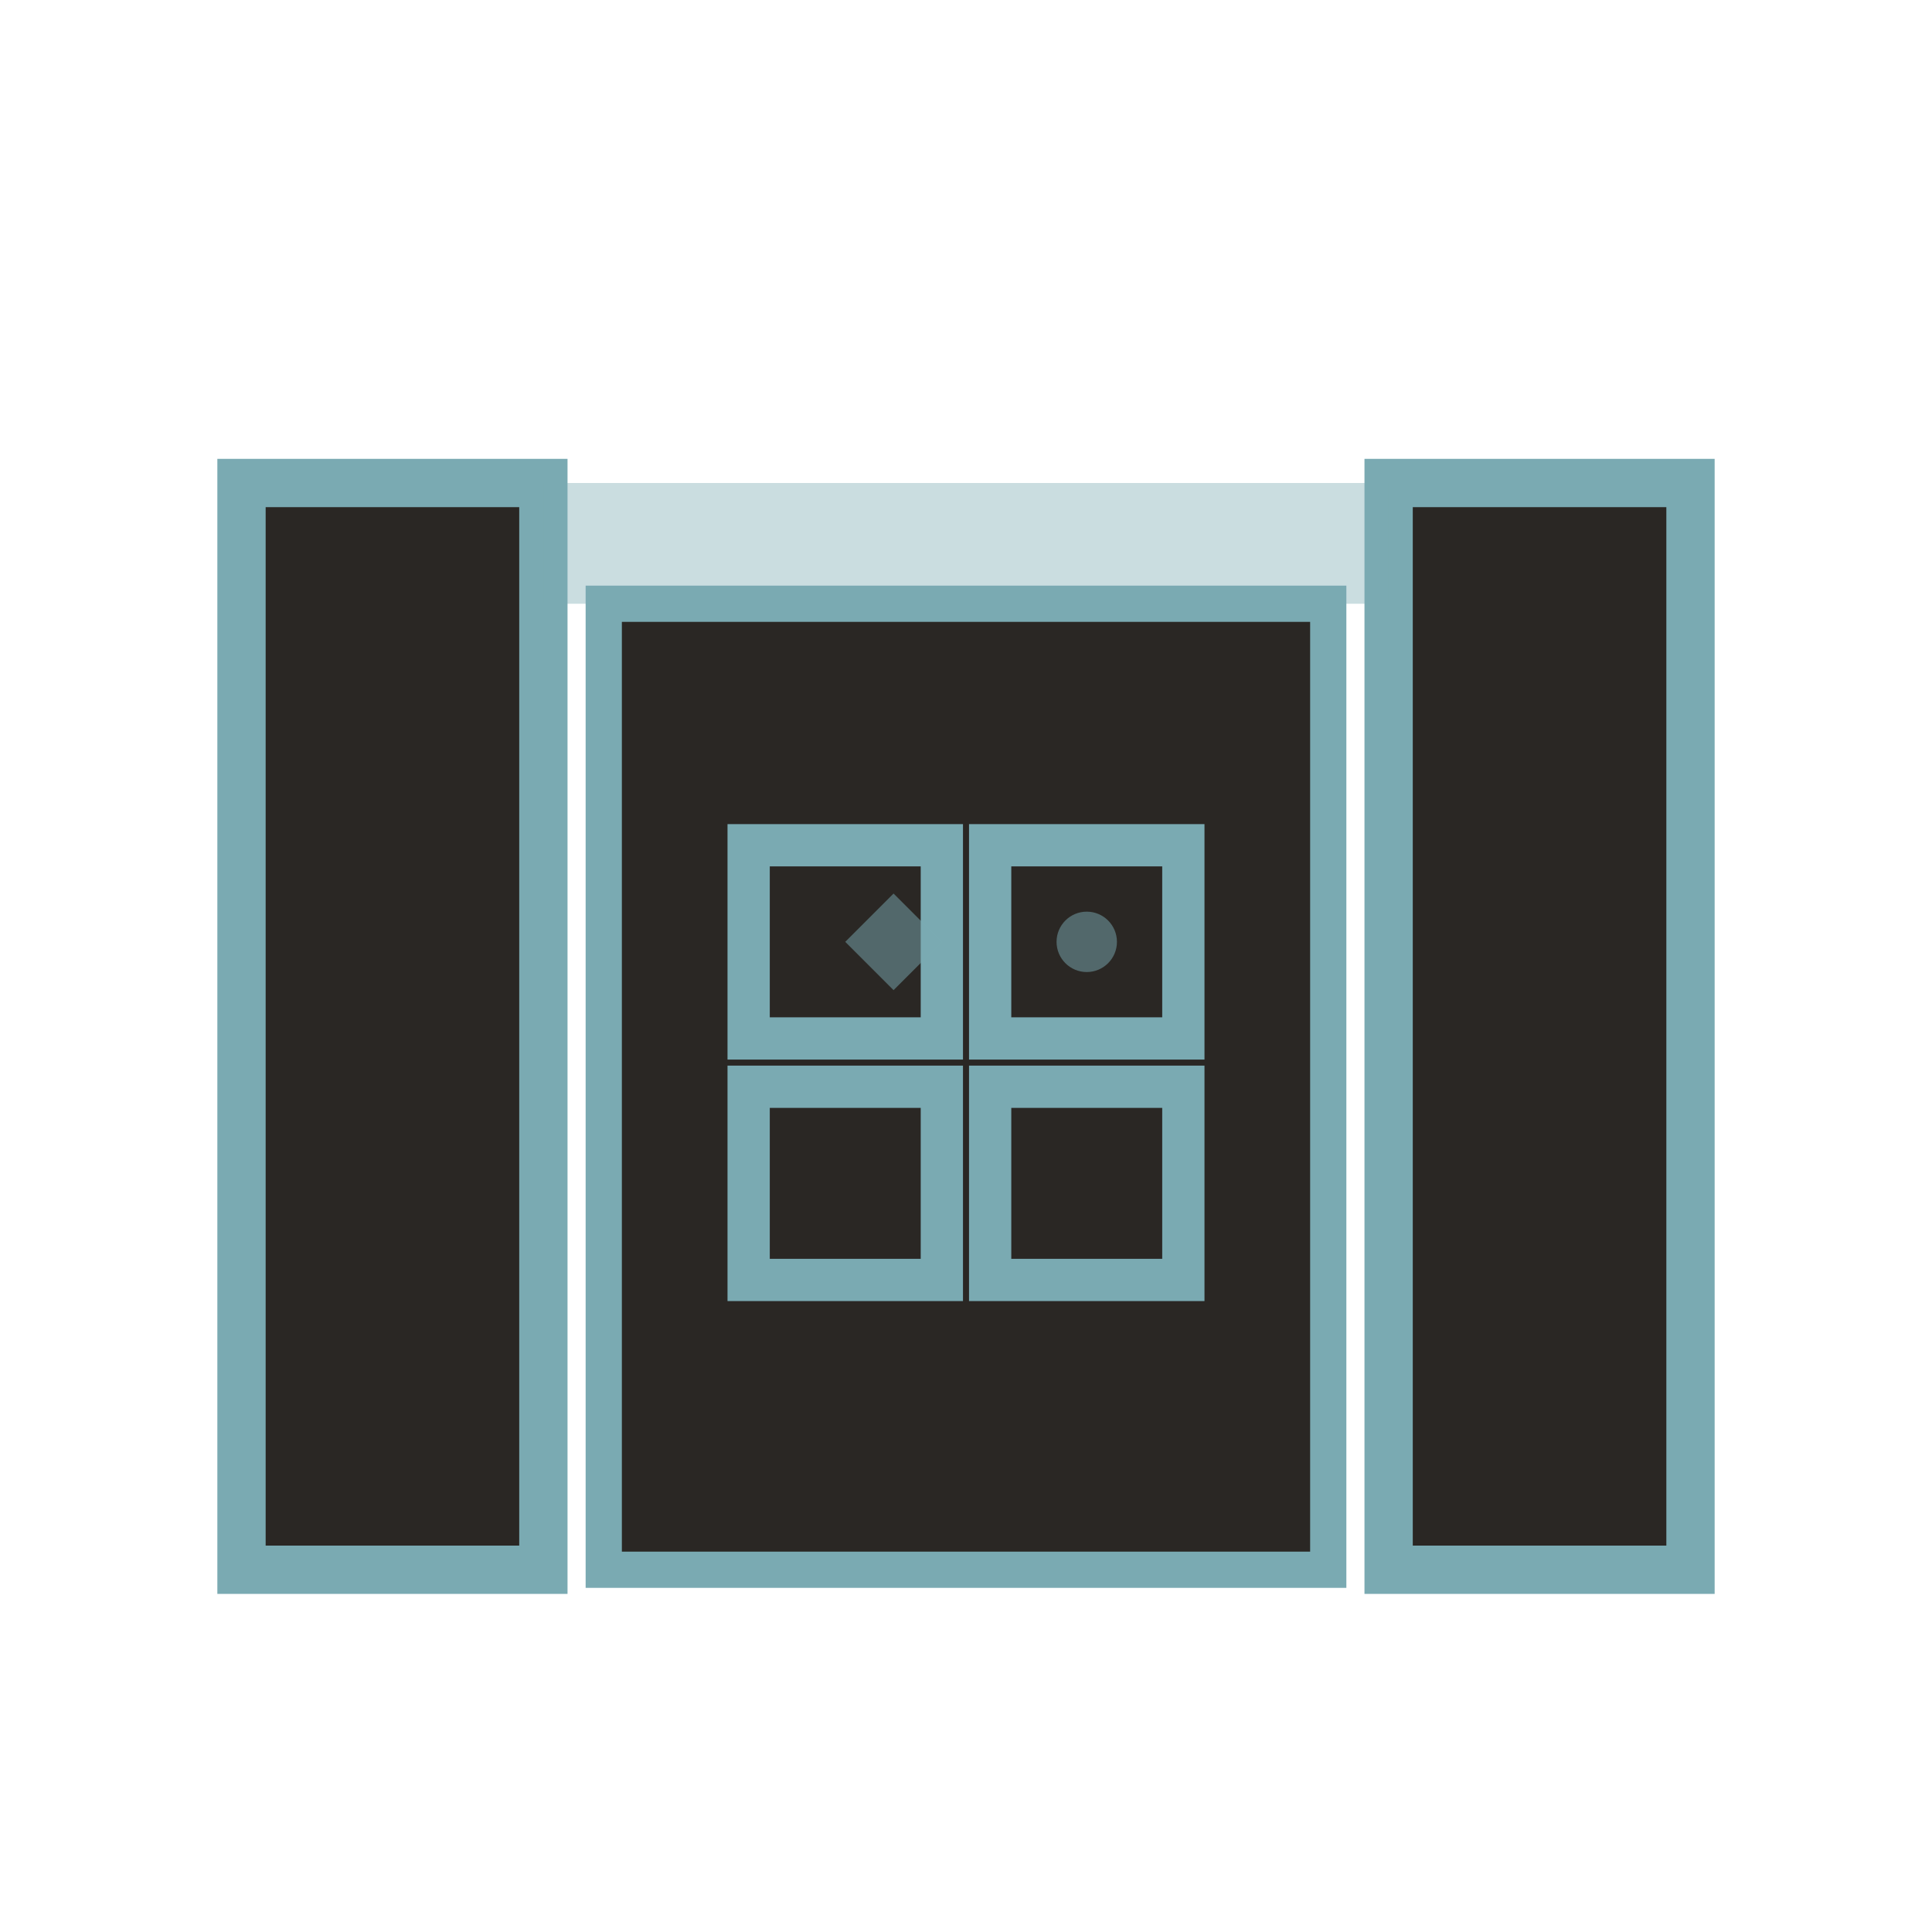
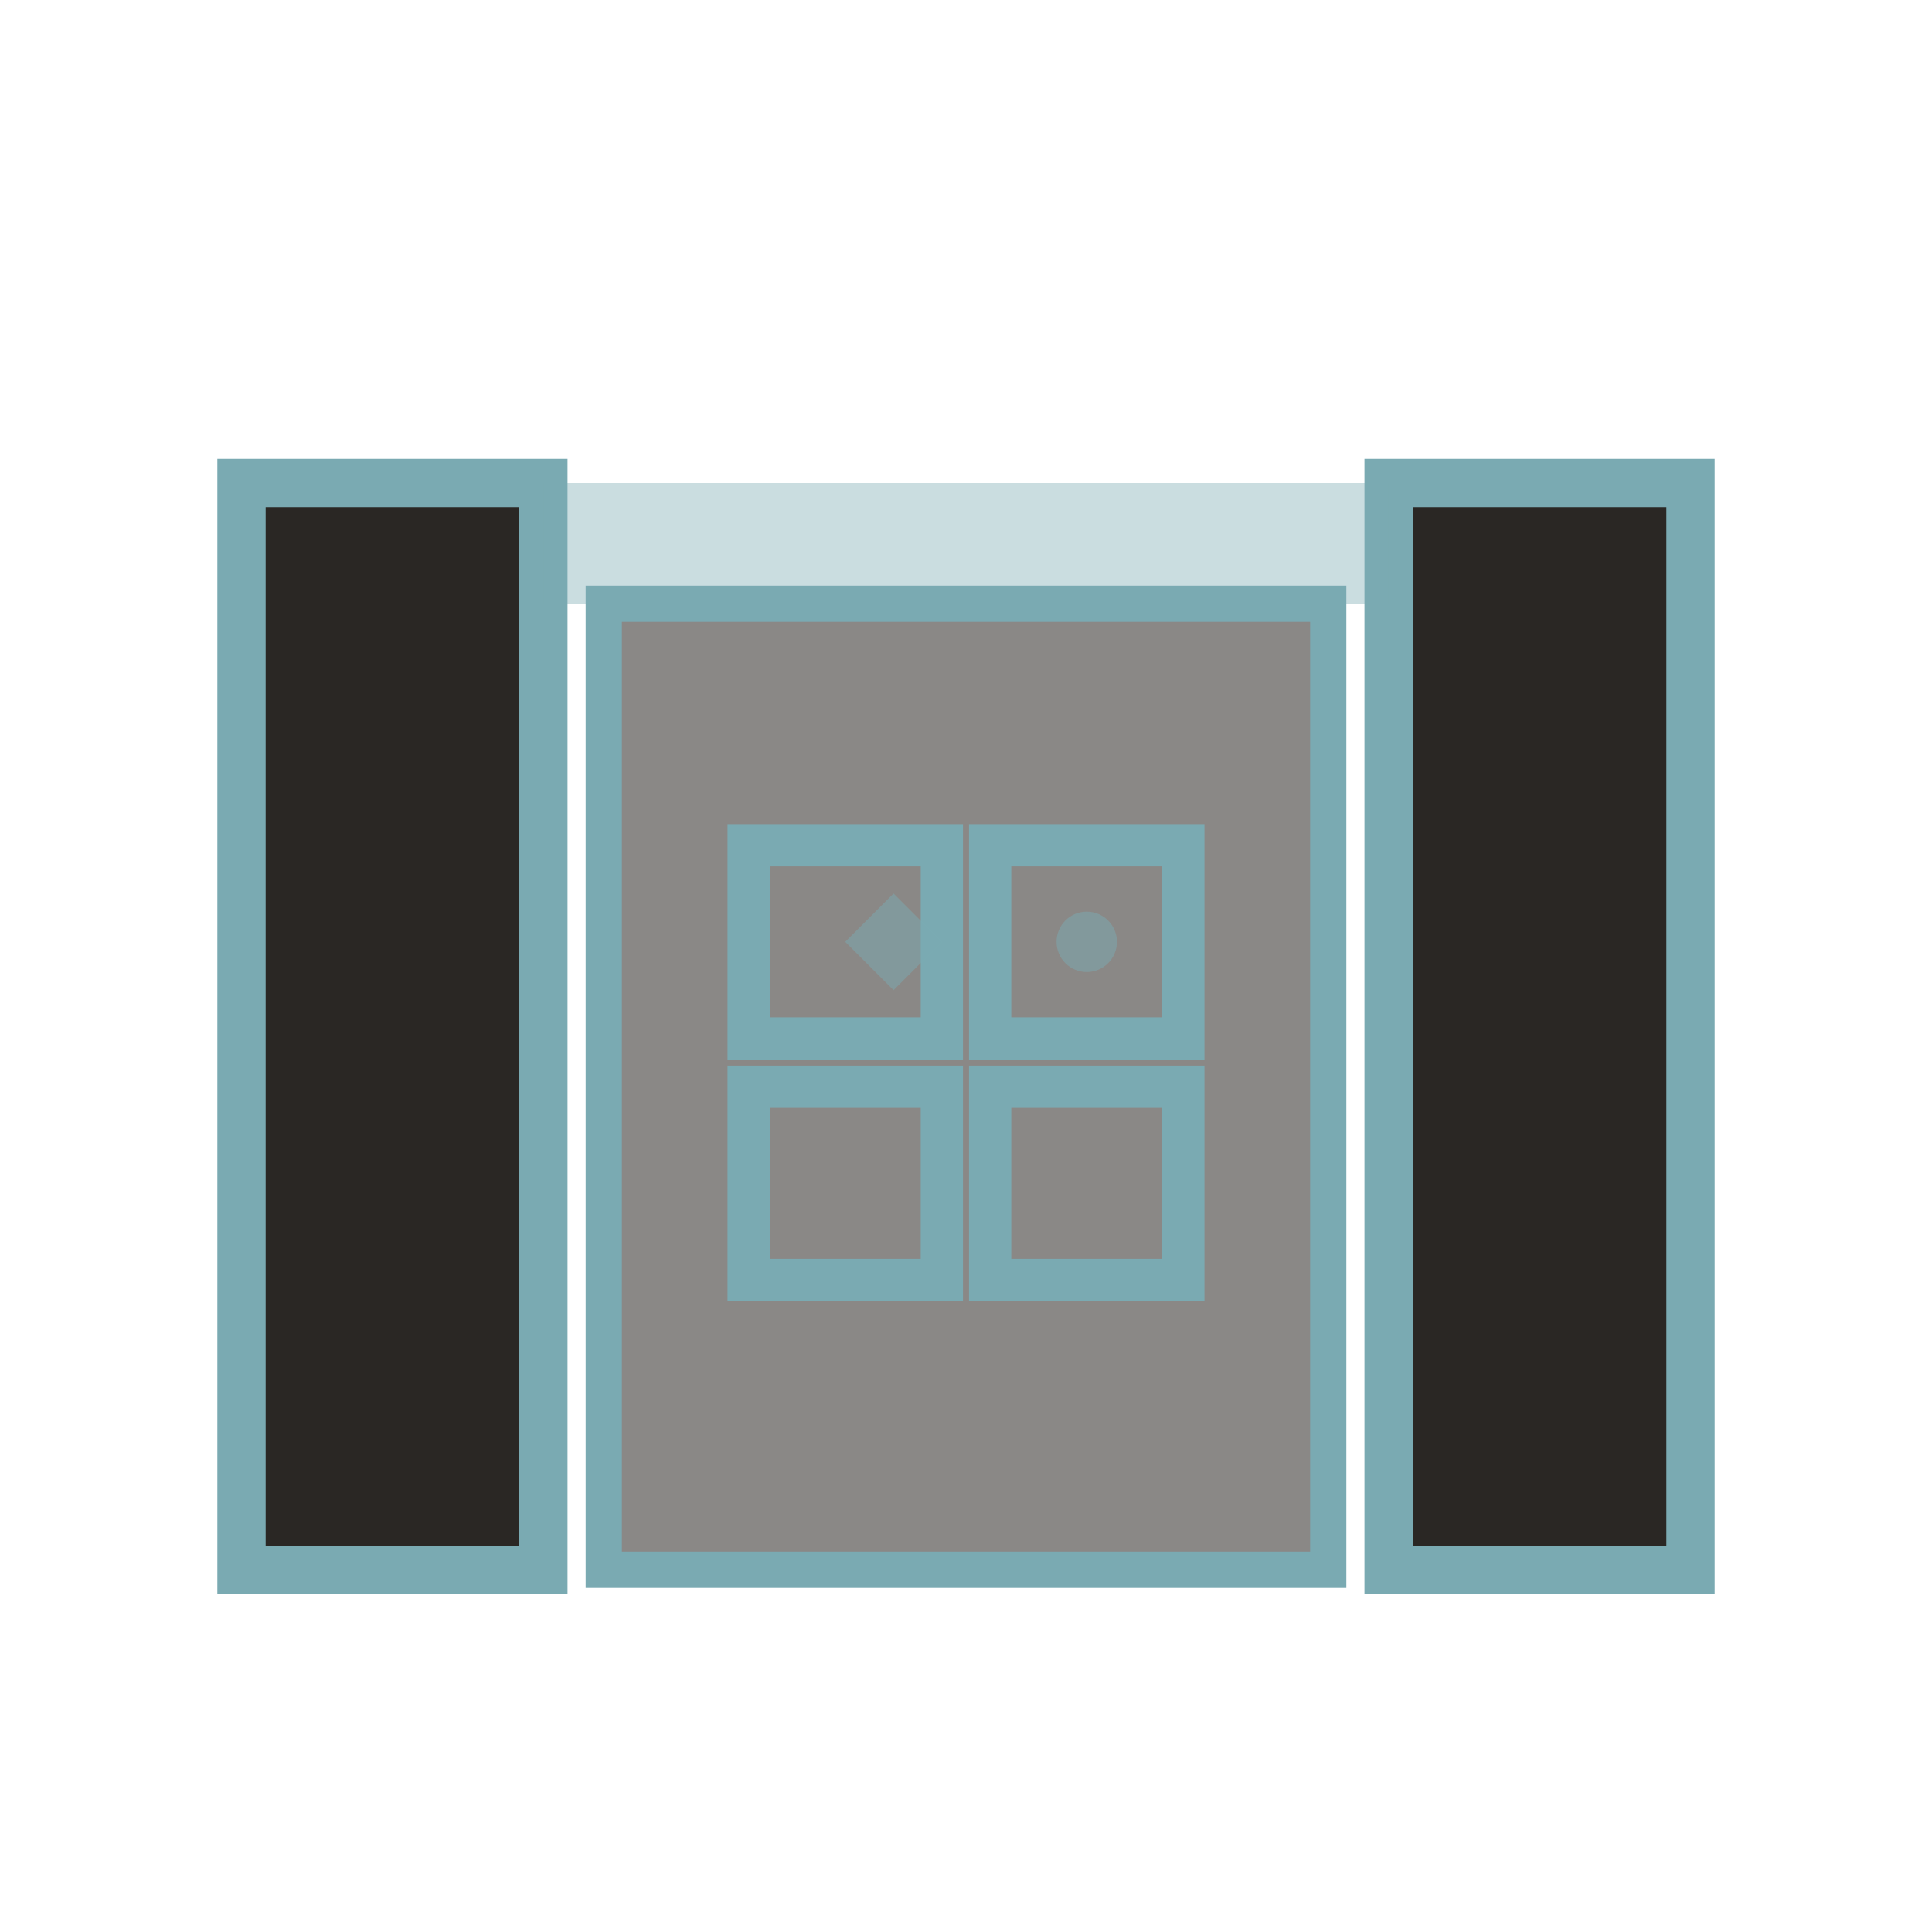
<svg xmlns="http://www.w3.org/2000/svg" viewBox="0 0 16 16">
  <rect x="2" y="4" width="2.5" height="9" fill="#2A2724" stroke="#7AAAB2" stroke-width="0.4" />
  <rect x="11.5" y="4" width="2.5" height="9" fill="#2A2724" stroke="#7AAAB2" stroke-width="0.4" />
  <rect x="4.5" y="4" width="7" height="1" fill="#7AAAB2" opacity="0.4" />
-   <rect x="5" y="5" width="6" height="8" fill="#2A2724" stroke="#7AAAB2" stroke-width="0.3" />
+   <rect x="5" y="5" width="6" height="8" fill="#2A2724" fill-opacity="0.55" stroke="#7AAAB2" stroke-width="0.3" />
  <rect x="6.2" y="7" width="1.6" height="1.6" fill="none" stroke="#7AAAB2" stroke-width="0.35" />
  <rect x="8.2" y="7" width="1.6" height="1.6" fill="none" stroke="#7AAAB2" stroke-width="0.35" />
  <rect x="6.2" y="9" width="1.6" height="1.6" fill="none" stroke="#7AAAB2" stroke-width="0.35" />
  <rect x="8.2" y="9" width="1.6" height="1.6" fill="none" stroke="#7AAAB2" stroke-width="0.35" />
  <path d="M7 7.8l.4-.4.4.4-.4.4z" fill="#7AAAB2" opacity="0.5" />
  <circle cx="9" cy="7.8" r="0.25" fill="#7AAAB2" opacity="0.5" />
</svg>
